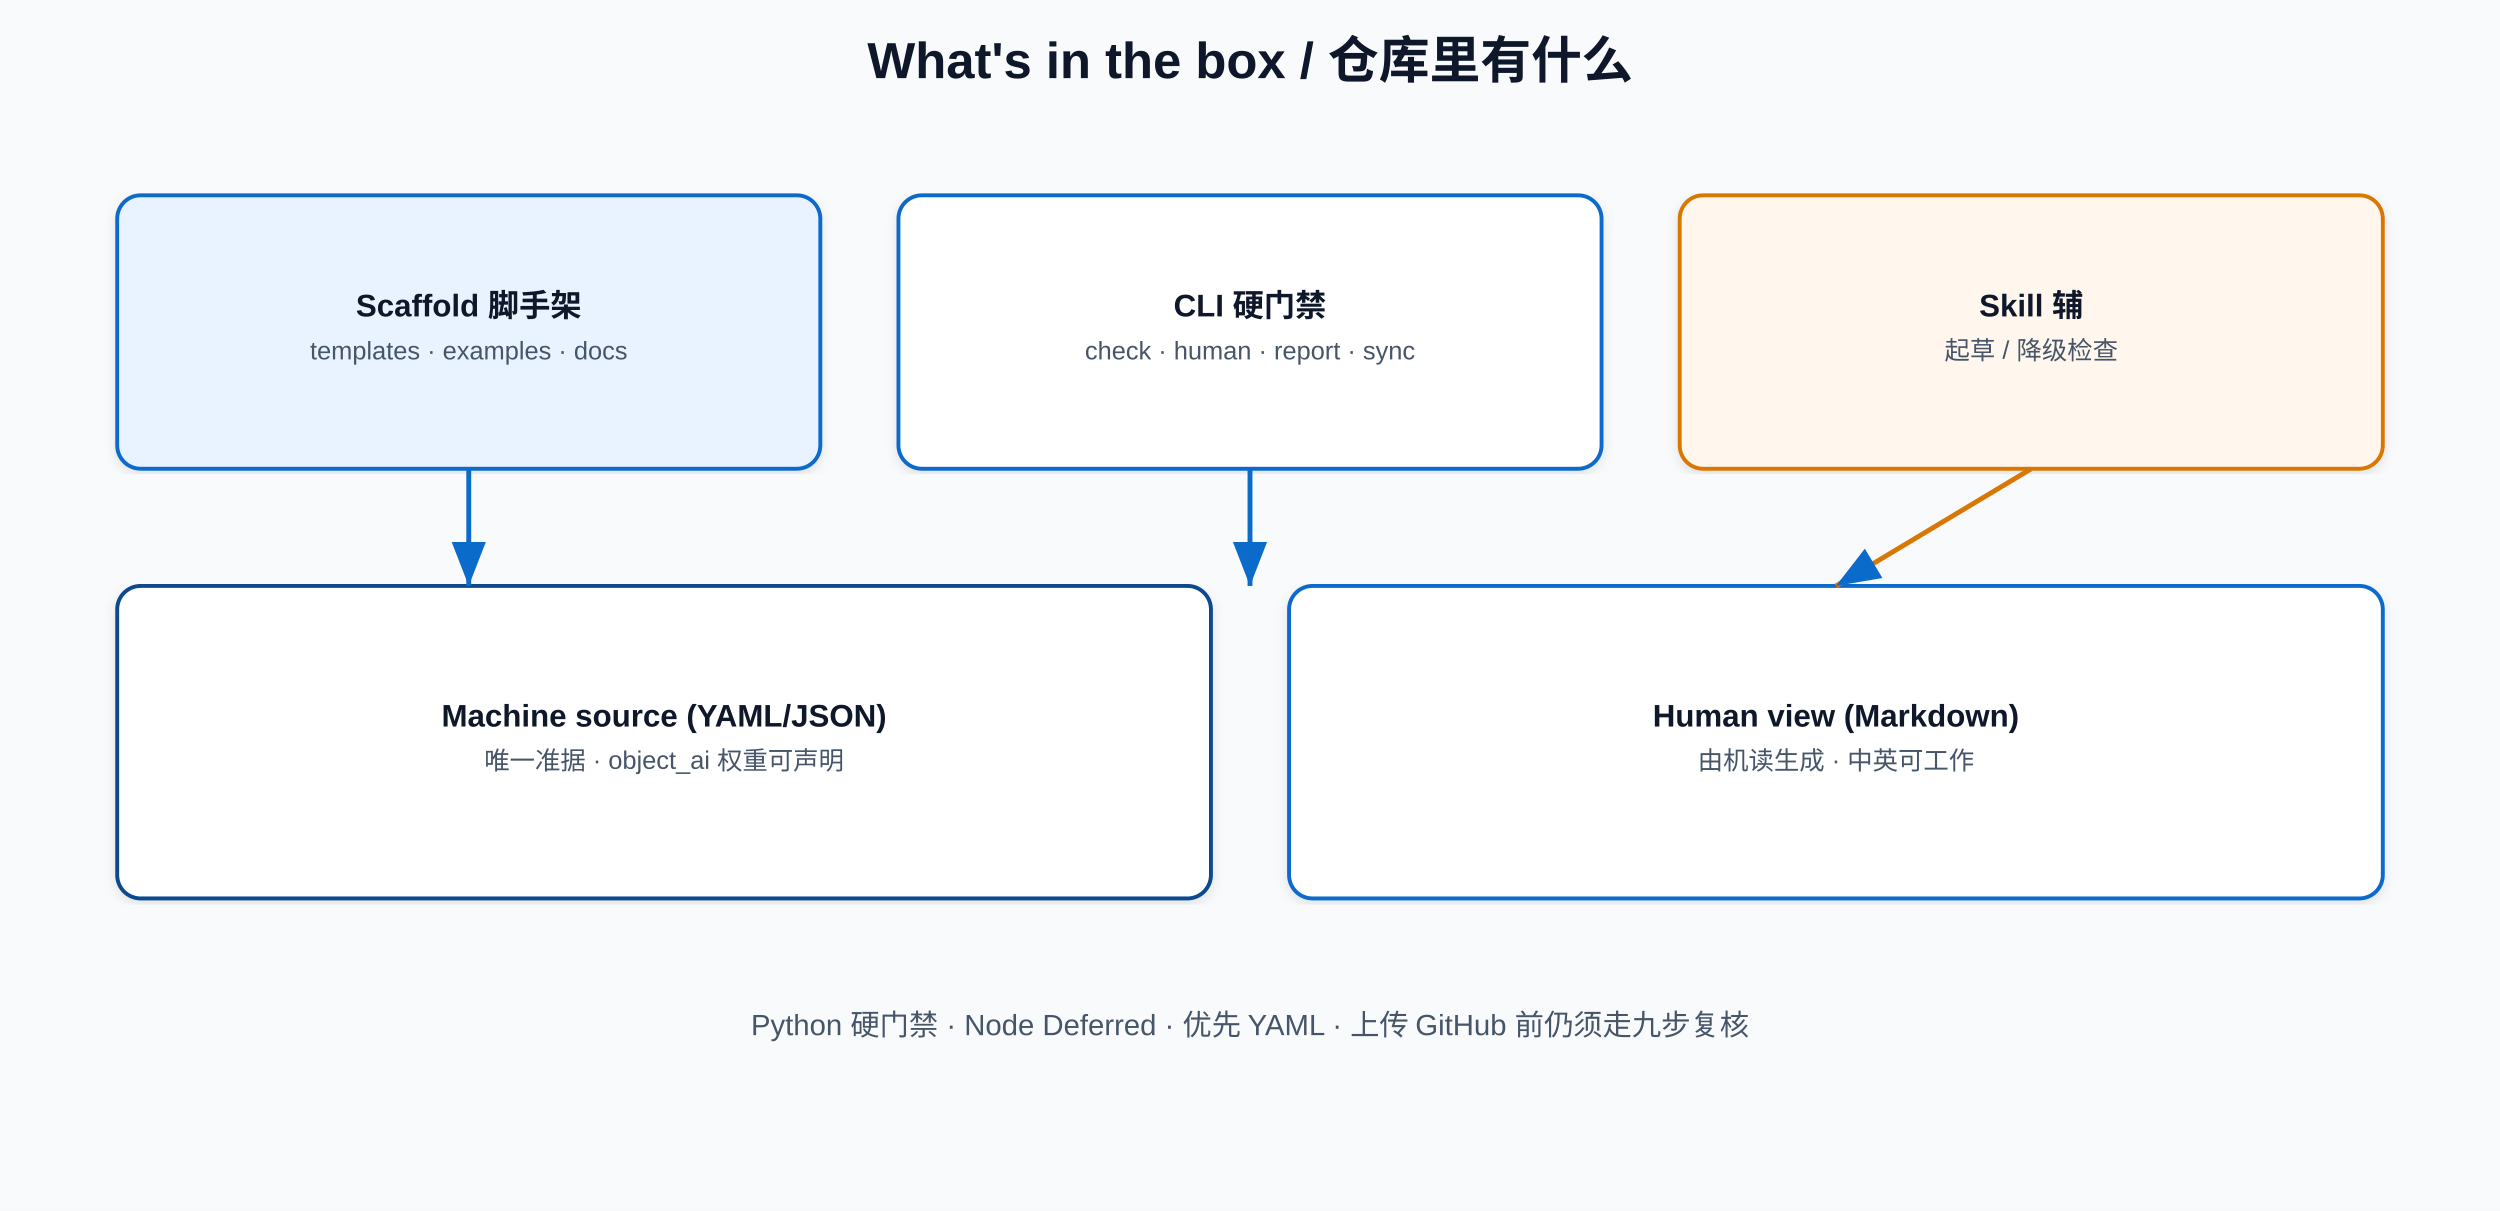
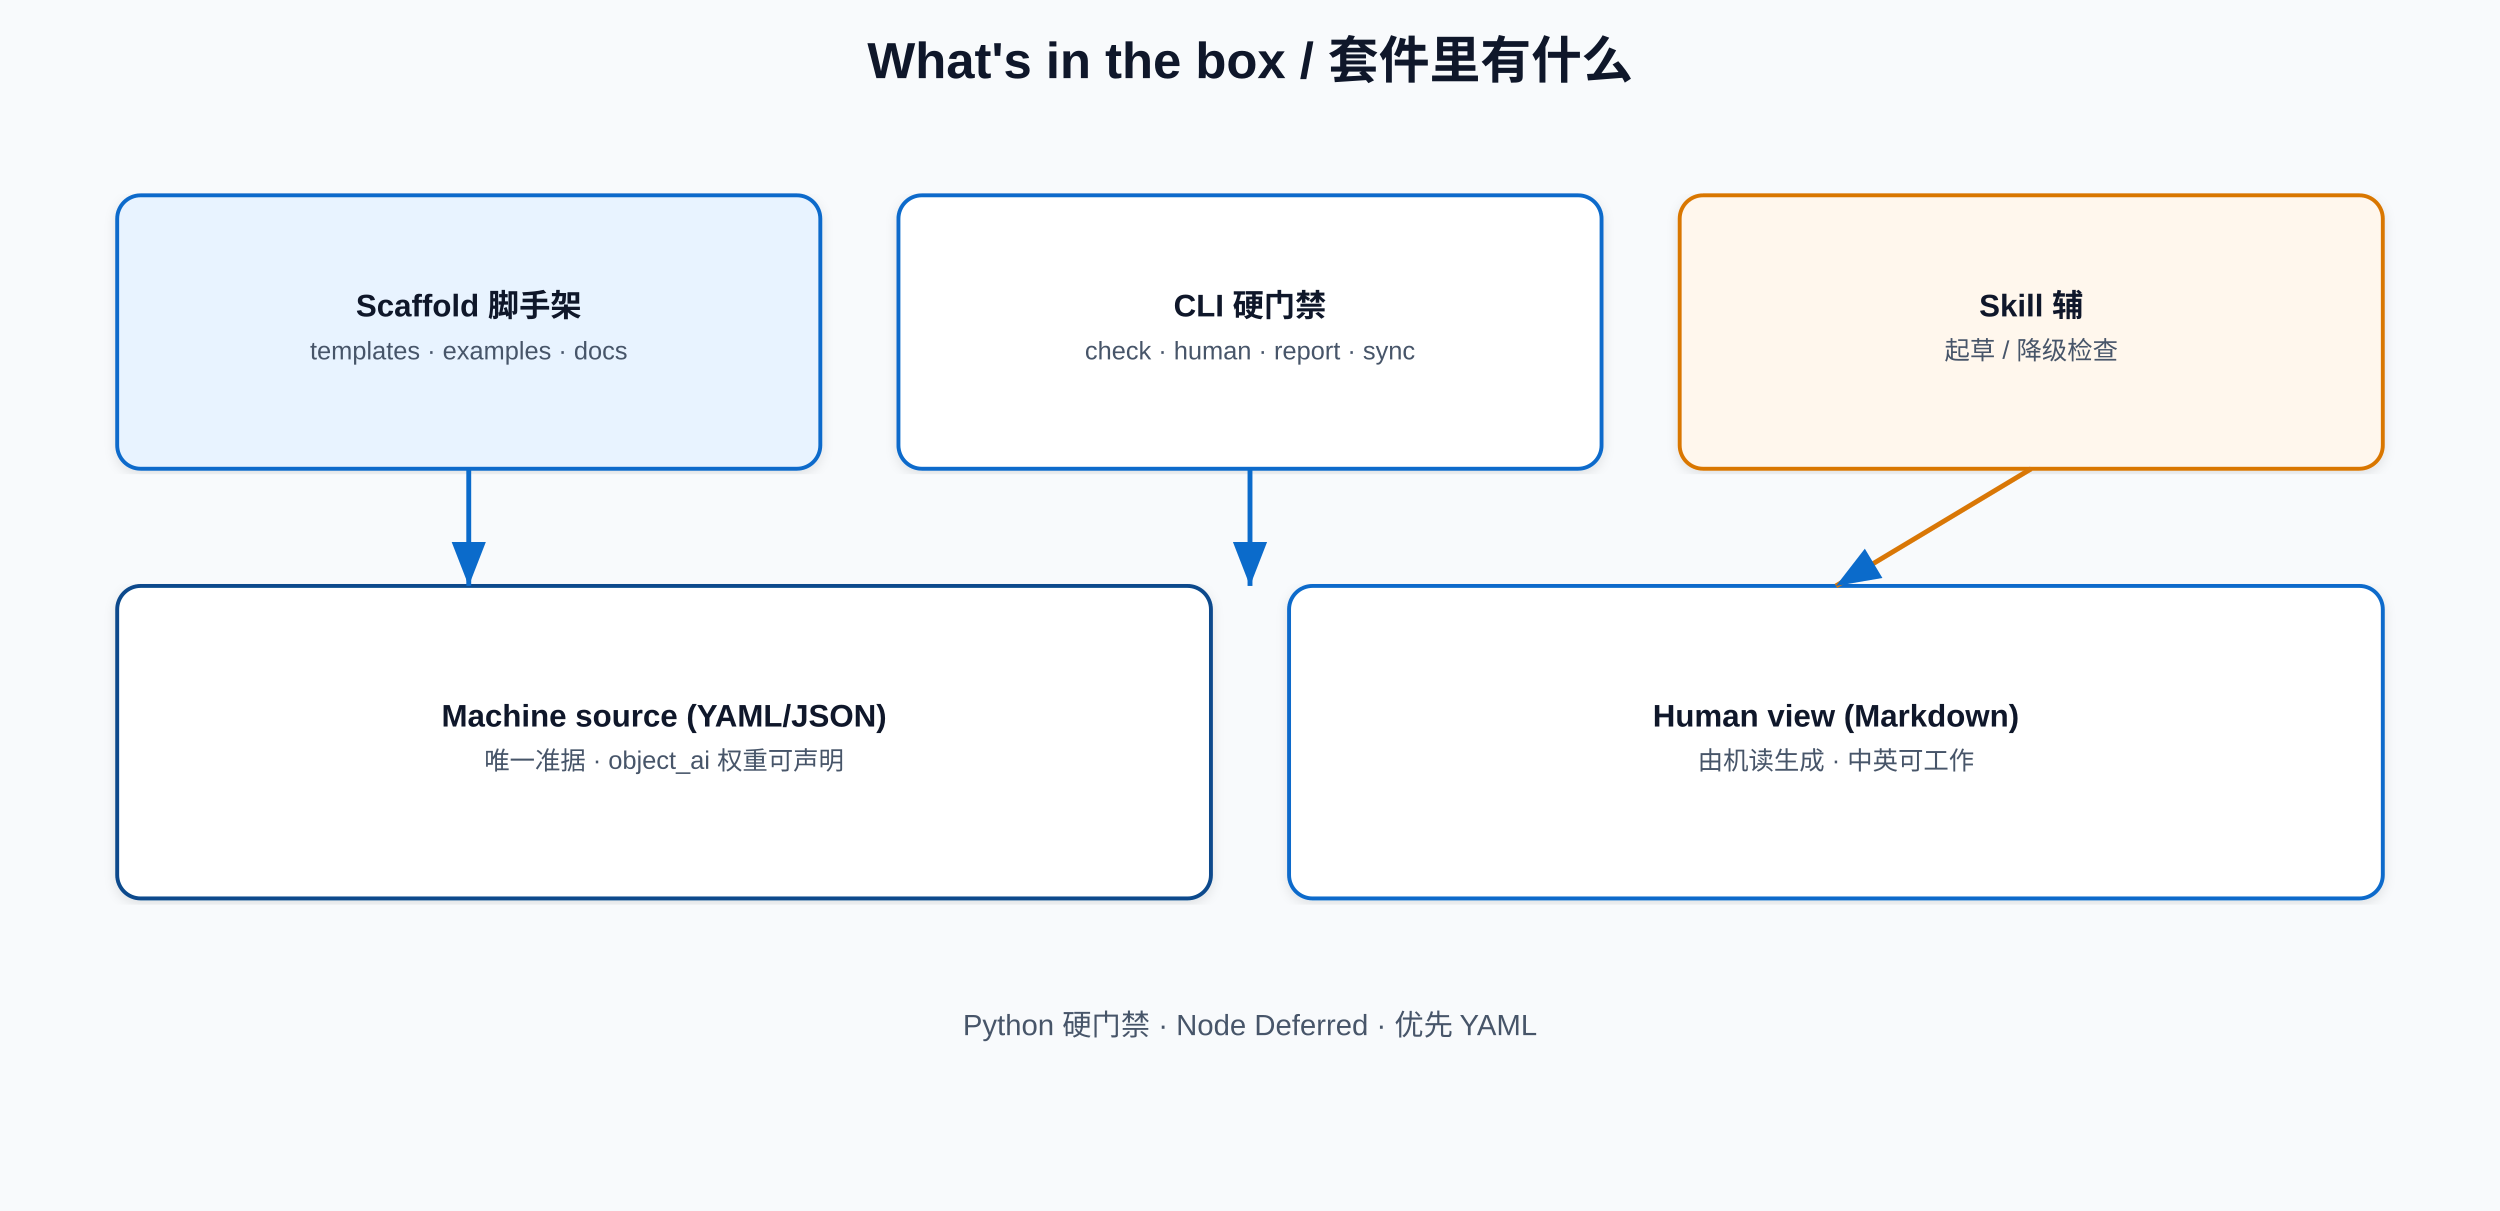
<svg xmlns="http://www.w3.org/2000/svg" viewBox="0 0 1280 620" width="1280" height="620">
  <defs>
    <filter id="shadow" x="-2%" y="-2%" width="104%" height="104%">
      <feDropShadow dx="0" dy="2" stdDeviation="3" flood-opacity="0.10" />
    </filter>
    <marker id="arrow" markerWidth="9" markerHeight="7" refX="9" refY="3.5" orient="auto">
      <polygon points="0 0, 9 3.5, 0 7" fill="#0B6BCB" />
    </marker>
    <marker id="arrow-green" markerWidth="9" markerHeight="7" refX="9" refY="3.5" orient="auto">
      <polygon points="0 0, 9 3.5, 0 7" fill="#159947" />
    </marker>
    <marker id="arrow-red" markerWidth="9" markerHeight="7" refX="9" refY="3.5" orient="auto">
      <polygon points="0 0, 9 3.5, 0 7" fill="#DC2626" />
    </marker>
  </defs>
  <rect width="1280" height="620" fill="#F8FAFC" />
-   <text x="640" y="40" text-anchor="middle" fill="#0F172A" font-family="Helvetica Neue,Arial,sans-serif" font-size="26" font-weight="700">What's in the box / 仓库里有什么</text>
+   <text x="640" y="40" text-anchor="middle" fill="#0F172A" font-family="Helvetica Neue,Arial,sans-serif" font-size="26" font-weight="700">What's in the box / 套件里有什么</text>
  <rect x="60" y="100" width="360" height="140" rx="12" fill="#E8F3FF" stroke="#0B6BCB" stroke-width="2" filter="url(#shadow)" />
  <text x="240.0" y="162.0" text-anchor="middle" fill="#0F172A" font-family="Helvetica Neue,Arial,sans-serif" font-size="16" font-weight="700">Scaffold 脚手架</text>
  <text x="240.0" y="184.0" text-anchor="middle" fill="#475569" font-family="Helvetica Neue,Arial,sans-serif" font-size="13">templates · examples · docs</text>
  <rect x="460" y="100" width="360" height="140" rx="12" fill="#FFFFFF" stroke="#0B6BCB" stroke-width="2" filter="url(#shadow)" />
  <text x="640.0" y="162.0" text-anchor="middle" fill="#0F172A" font-family="Helvetica Neue,Arial,sans-serif" font-size="16" font-weight="700">CLI 硬门禁</text>
  <text x="640.0" y="184.0" text-anchor="middle" fill="#475569" font-family="Helvetica Neue,Arial,sans-serif" font-size="13">check · human · report · sync</text>
  <rect x="860" y="100" width="360" height="140" rx="12" fill="#FFF7ED" stroke="#D97706" stroke-width="2" filter="url(#shadow)" />
  <text x="1040.0" y="162.0" text-anchor="middle" fill="#0F172A" font-family="Helvetica Neue,Arial,sans-serif" font-size="16" font-weight="700">Skill 辅</text>
  <text x="1040.0" y="184.0" text-anchor="middle" fill="#475569" font-family="Helvetica Neue,Arial,sans-serif" font-size="13">起草 / 降级检查</text>
  <rect x="60" y="300" width="560" height="160" rx="12" fill="#FFFFFF" stroke="#074A8C" stroke-width="2" filter="url(#shadow)" />
  <text x="340.0" y="372.0" text-anchor="middle" fill="#0F172A" font-family="Helvetica Neue,Arial,sans-serif" font-size="16" font-weight="700">Machine source (YAML/JSON)</text>
  <text x="340.0" y="394.0" text-anchor="middle" fill="#475569" font-family="Helvetica Neue,Arial,sans-serif" font-size="13">唯一准据 · object_ai 权重可声明</text>
  <rect x="660" y="300" width="560" height="160" rx="12" fill="#FFFFFF" stroke="#0B6BCB" stroke-width="2" filter="url(#shadow)" />
  <text x="940.0" y="372.0" text-anchor="middle" fill="#0F172A" font-family="Helvetica Neue,Arial,sans-serif" font-size="16" font-weight="700">Human view (Markdown)</text>
  <text x="940.0" y="394.0" text-anchor="middle" fill="#475569" font-family="Helvetica Neue,Arial,sans-serif" font-size="13">由机读生成 · 中英可工作</text>
  <line x1="240" y1="240" x2="240" y2="300" stroke="#0B6BCB" stroke-width="2.5" marker-end="url(#arrow)" />
  <line x1="640" y1="240" x2="640" y2="300" stroke="#0B6BCB" stroke-width="2.5" marker-end="url(#arrow)" />
  <line x1="1040" y1="240" x2="940" y2="300" stroke="#D97706" stroke-width="2.5" marker-end="url(#arrow)" />
-   <text x="640" y="530" text-anchor="middle" fill="#475569" font-family="Helvetica Neue,Arial,sans-serif" font-size="15" font-weight="400">Python 硬门禁 · Node Deferred · 优先 YAML · 上传 GitHub 前仍须走九步复核</text>
+   <text x="640" y="530" text-anchor="middle" fill="#475569" font-family="Helvetica Neue,Arial,sans-serif" font-size="15" font-weight="400">Python 硬门禁 · Node Deferred · 优先 YAML</text>
</svg>
